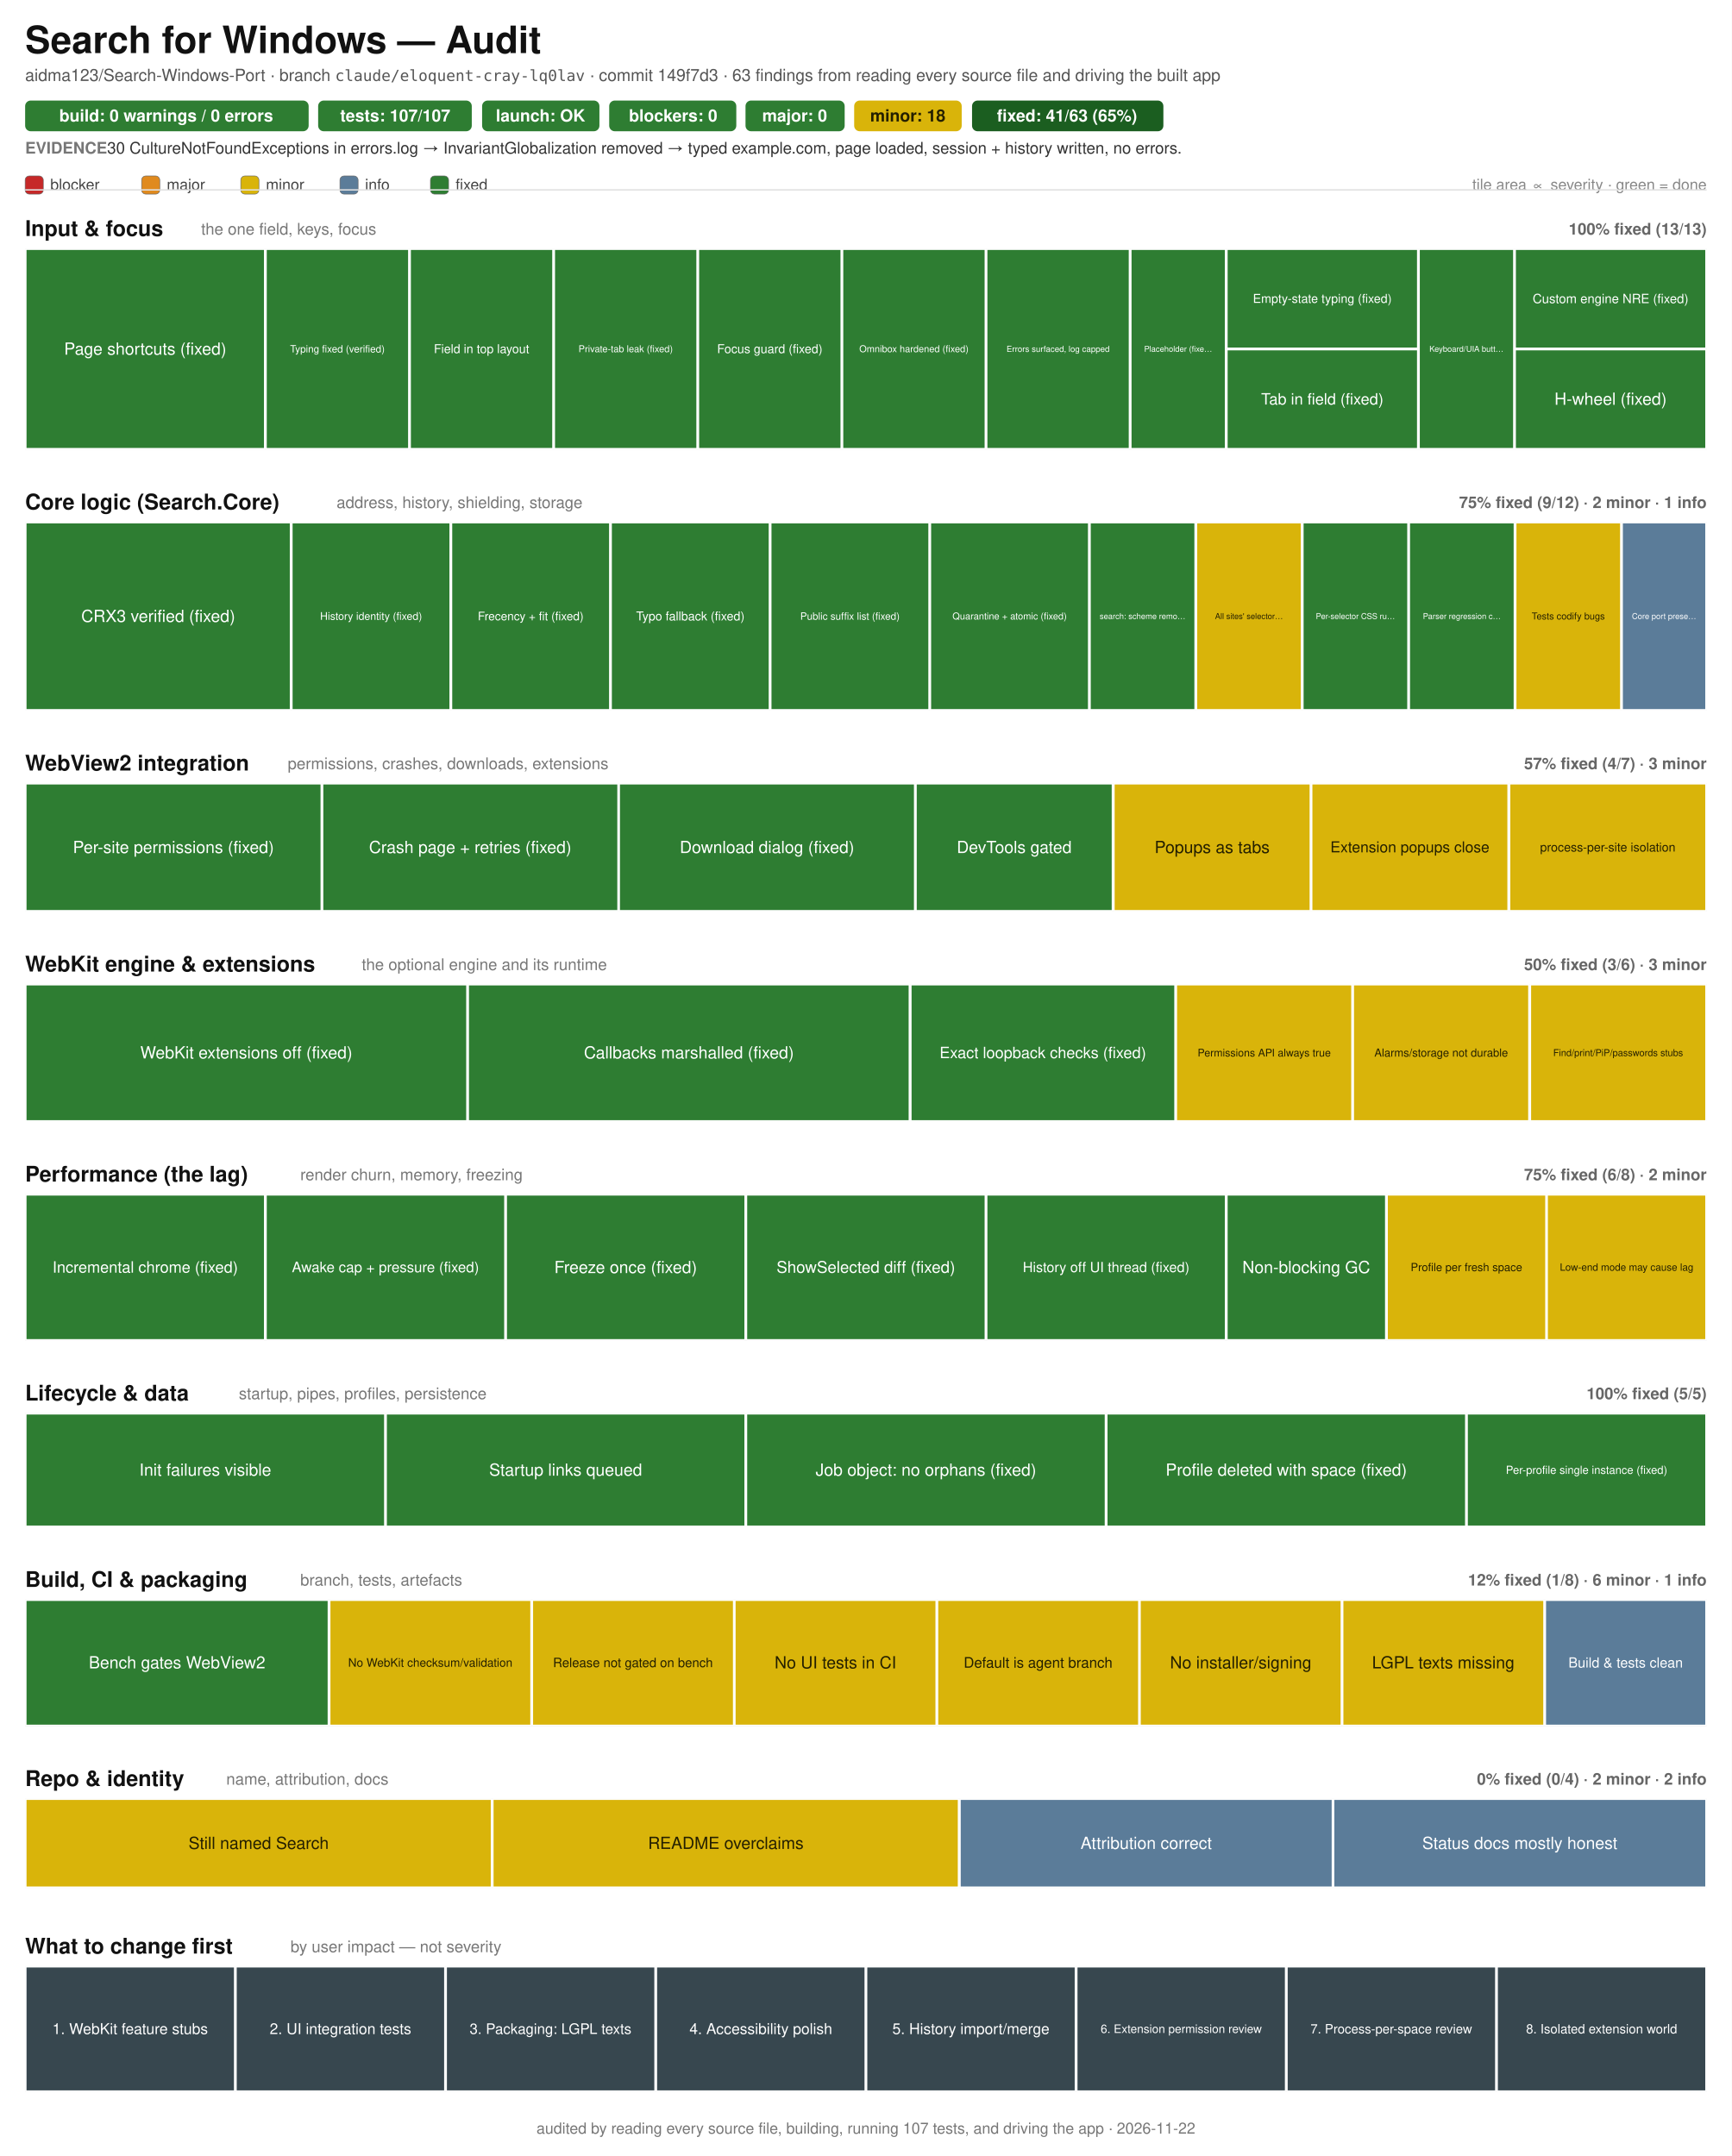
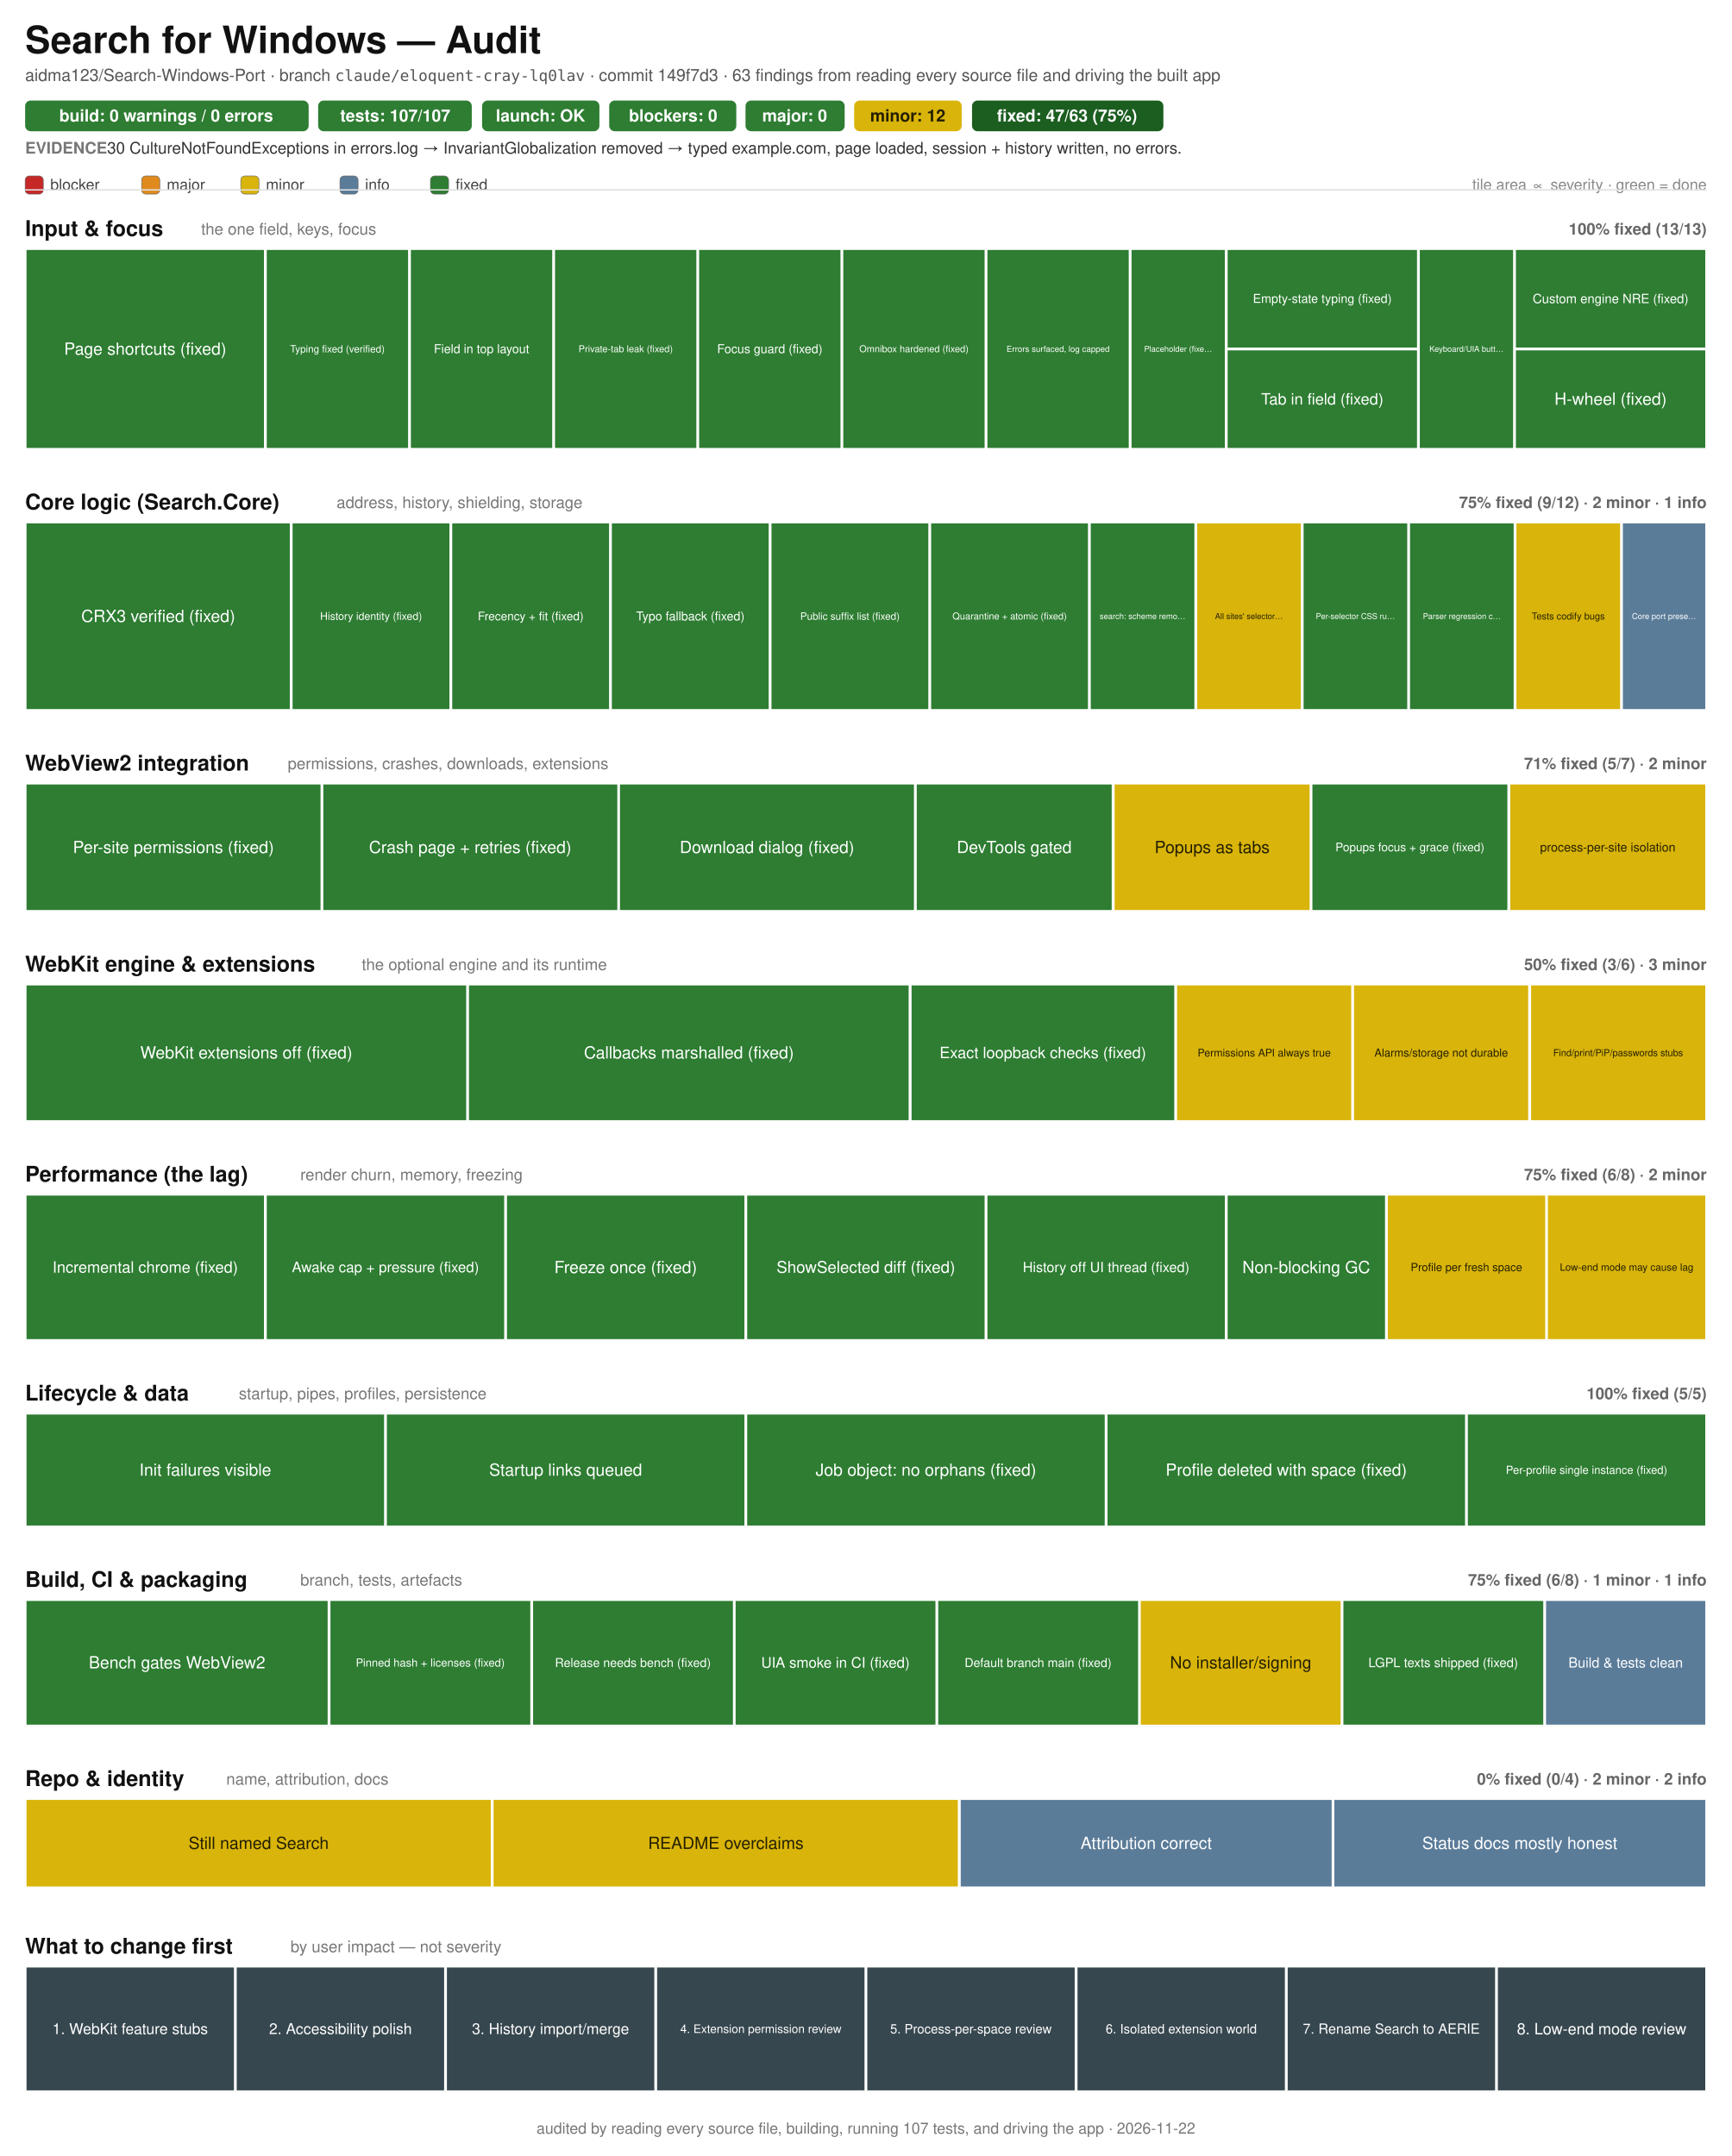
<svg xmlns="http://www.w3.org/2000/svg" width="1240" height="1544" viewBox="0 0 1240 1544" font-family="Segoe UI, Helvetica, Arial, sans-serif">
  <rect width="1240" height="1544" fill="#ffffff" />
  <text x="18" y="38" font-size="27" font-weight="bold" fill="#111">Search for Windows — Audit</text>
  <text x="18" y="58" font-size="12" fill="#555">aidma123/Search-Windows-Port · branch <tspan font-family="Consolas, 'Cascadia Mono', monospace" font-size="11">claude/eloquent-cray-lq0lav</tspan> · commit 149f7d3 · 63 findings from reading every source file and driving the built app</text>
  <rect x="18" y="72" width="203" height="22" rx="4" fill="#2e7d32" />
  <text x="119" y="87" font-size="12" font-weight="bold" fill="#fff" text-anchor="middle">build: 0 warnings / 0 errors</text>
  <rect x="227.8" y="72" width="110" height="22" rx="4" fill="#2e7d32" />
  <text x="283" y="87" font-size="12" font-weight="bold" fill="#fff" text-anchor="middle">tests: 107/107</text>
  <rect x="345.2" y="72" width="84" height="22" rx="4" fill="#2e7d32" />
  <text x="387" y="87" font-size="12" font-weight="bold" fill="#fff" text-anchor="middle">launch: OK</text>
  <rect x="436.2" y="72" width="91" height="22" rx="4" fill="#2e7d32" />
  <text x="482" y="87" font-size="12" font-weight="bold" fill="#fff" text-anchor="middle">blockers: 0</text>
  <rect x="533.8" y="72" width="71" height="22" rx="4" fill="#2e7d32" />
  <text x="569" y="87" font-size="12" font-weight="bold" fill="#ffffff" text-anchor="middle">major: 0</text>
  <rect x="611.6" y="72" width="77" height="22" rx="4" fill="#d9b40a" />
-   <text x="650" y="87" font-size="12" font-weight="bold" fill="#241f00" text-anchor="middle">minor: 18</text>
+   <text x="650" y="87" font-size="12" font-weight="bold" fill="#241f00" text-anchor="middle">minor: 12</text>
  <rect x="696" y="72" width="137" height="22" rx="4" fill="#1b5e20" />
-   <text x="764" y="87" font-size="12" font-weight="bold" fill="#fff" text-anchor="middle">fixed: 41/63 (65%)</text>
+   <text x="764" y="87" font-size="12" font-weight="bold" fill="#fff" text-anchor="middle">fixed: 47/63 (75%)</text>
  <text x="18" y="110" font-size="11.5" fill="#333">
    <tspan font-weight="bold" fill="#777">EVIDENCE  </tspan>30 CultureNotFoundExceptions in errors.log → InvariantGlobalization removed → typed example.com, page loaded, session + history written, no errors.</text>
  <rect x="18" y="126" width="13" height="13" rx="3" fill="#c62828" stroke="#666" stroke-width="0.4" />
  <text x="36" y="136" font-size="11" fill="#444">blocker</text>
  <rect x="101.4" y="126" width="13" height="13" rx="3" fill="#e08a1e" stroke="#666" stroke-width="0.4" />
  <text x="119.4" y="136" font-size="11" fill="#444">major</text>
  <rect x="172.4" y="126" width="13" height="13" rx="3" fill="#d9b40a" stroke="#666" stroke-width="0.4" />
  <text x="190.4" y="136" font-size="11" fill="#444">minor</text>
  <rect x="243.4" y="126" width="13" height="13" rx="3" fill="#5b7c99" stroke="#666" stroke-width="0.4" />
  <text x="261.4" y="136" font-size="11" fill="#444">info</text>
  <rect x="308.2" y="126" width="13" height="13" rx="3" fill="#2e7d32" stroke="#666" stroke-width="0.4" />
  <text x="326.2" y="136" font-size="11" fill="#444">fixed</text>
  <text x="1222" y="136" font-size="11" fill="#888" text-anchor="end">tile area ∝ severity · green = done</text>
  <line x1="18" y1="136" x2="1222" y2="136" stroke="#e0e0e0" />
  <text x="18" y="169" font-size="15.5" font-weight="bold" fill="#111">Input &amp; focus</text>
  <text x="144" y="168" font-size="11.5" fill="#777">the one field, keys, focus</text>
  <text x="1222" y="168" font-size="11.5" font-weight="bold" fill="#666" text-anchor="end">100% fixed (13/13)</text>
  <rect x="18" y="178" width="1204" height="144" fill="#efefef" />
  <rect x="18.5" y="178.5" width="171.0" height="142.8" fill="#2e7d32" stroke="#ffffff" stroke-width="1" />
  <text x="104.0" y="254.0" font-size="12.0" fill="#ffffff" text-anchor="middle">Page shortcuts (fixed)</text>
  <rect x="190.5" y="178.5" width="102.2" height="142.8" fill="#2e7d32" stroke="#ffffff" stroke-width="1" />
  <text x="241.6" y="252.4" font-size="7.2" fill="#ffffff" text-anchor="middle">Typing fixed (verified)</text>
  <rect x="293.7" y="178.5" width="102.2" height="142.8" fill="#2e7d32" stroke="#ffffff" stroke-width="1" />
  <text x="344.8" y="252.9" font-size="8.8" fill="#ffffff" text-anchor="middle">Field in top layout</text>
  <rect x="396.9" y="178.5" width="102.2" height="142.8" fill="#2e7d32" stroke="#ffffff" stroke-width="1" />
  <text x="448.0" y="252.2" font-size="6.8" fill="#ffffff" text-anchor="middle">Private-tab leak (fixed)</text>
  <rect x="500.1" y="178.5" width="102.2" height="142.8" fill="#2e7d32" stroke="#ffffff" stroke-width="1" />
  <text x="551.2" y="252.9" font-size="8.8" fill="#ffffff" text-anchor="middle">Focus guard (fixed)</text>
  <rect x="603.3" y="178.5" width="102.2" height="142.8" fill="#2e7d32" stroke="#ffffff" stroke-width="1" />
  <text x="654.4" y="252.2" font-size="6.8" fill="#ffffff" text-anchor="middle">Omnibox hardened (fixed)</text>
  <rect x="706.5" y="178.5" width="102.2" height="142.8" fill="#2e7d32" stroke="#ffffff" stroke-width="1" />
  <text x="757.6" y="252.0" font-size="6.0" fill="#ffffff" text-anchor="middle">Errors surfaced, log capped</text>
  <rect x="809.7" y="178.5" width="67.8" height="142.8" fill="#2e7d32" stroke="#ffffff" stroke-width="1" />
  <text x="843.6" y="251.9" font-size="5.8" fill="#ffffff" text-anchor="middle">Placeholder (fixe…</text>
  <rect x="878.5" y="178.5" width="136.6" height="70.9" fill="#2e7d32" stroke="#ffffff" stroke-width="1" />
  <text x="946.8" y="216.9" font-size="8.8" fill="#ffffff" text-anchor="middle">Empty-state typing (fixed)</text>
  <rect x="878.5" y="250.4" width="136.6" height="70.9" fill="#2e7d32" stroke="#ffffff" stroke-width="1" />
  <text x="946.8" y="289.7" font-size="11.2" fill="#ffffff" text-anchor="middle">Tab in field (fixed)</text>
  <rect x="1016.1" y="178.5" width="67.8" height="142.8" fill="#2e7d32" stroke="#ffffff" stroke-width="1" />
  <text x="1050.0" y="251.9" font-size="5.8" fill="#ffffff" text-anchor="middle">Keyboard/UIA butt…</text>
  <rect x="1084.9" y="178.5" width="136.6" height="70.9" fill="#2e7d32" stroke="#ffffff" stroke-width="1" />
  <text x="1153.2" y="217.1" font-size="9.2" fill="#ffffff" text-anchor="middle">Custom engine NRE (fixed)</text>
  <rect x="1084.9" y="250.4" width="136.6" height="70.9" fill="#2e7d32" stroke="#ffffff" stroke-width="1" />
  <text x="1153.2" y="289.9" font-size="12.0" fill="#ffffff" text-anchor="middle">H-wheel (fixed)</text>
  <text x="18" y="364.822" font-size="15.5" font-weight="bold" fill="#111">Core logic (Search.Core)</text>
  <text x="241" y="363.822" font-size="11.5" fill="#777">address, history, shielding, storage</text>
  <text x="1222" y="363.822" font-size="11.5" font-weight="bold" fill="#666" text-anchor="end">75% fixed (9/12) · 2 minor · 1 info</text>
  <rect x="18" y="373.822" width="1204" height="135" fill="#efefef" />
  <rect x="18.5" y="374.3" width="189.5" height="134.0" fill="#2e7d32" stroke="#ffffff" stroke-width="1" />
  <text x="113.3" y="445.4" font-size="12.0" fill="#ffffff" text-anchor="middle">CRX3 verified (fixed)</text>
  <rect x="209.0" y="374.3" width="113.3" height="134.0" fill="#2e7d32" stroke="#ffffff" stroke-width="1" />
  <text x="265.7" y="443.9" font-size="7.6" fill="#ffffff" text-anchor="middle">History identity (fixed)</text>
  <rect x="323.3" y="374.3" width="113.3" height="134.0" fill="#2e7d32" stroke="#ffffff" stroke-width="1" />
  <text x="380.0" y="444.2" font-size="8.4" fill="#ffffff" text-anchor="middle">Frecency + fit (fixed)</text>
  <rect x="437.6" y="374.3" width="113.3" height="134.0" fill="#2e7d32" stroke="#ffffff" stroke-width="1" />
  <text x="494.3" y="444.3" font-size="8.8" fill="#ffffff" text-anchor="middle">Typo fallback (fixed)</text>
  <rect x="551.9" y="374.3" width="113.3" height="134.0" fill="#2e7d32" stroke="#ffffff" stroke-width="1" />
  <text x="608.6" y="443.8" font-size="7.2" fill="#ffffff" text-anchor="middle">Public suffix list (fixed)</text>
  <rect x="666.2" y="374.3" width="113.3" height="134.0" fill="#2e7d32" stroke="#ffffff" stroke-width="1" />
  <text x="722.9" y="443.6" font-size="6.8" fill="#ffffff" text-anchor="middle">Quarantine + atomic (fixed)</text>
  <rect x="780.5" y="374.3" width="75.2" height="134.0" fill="#2e7d32" stroke="#ffffff" stroke-width="1" />
  <text x="818.1" y="443.3" font-size="5.8" fill="#ffffff" text-anchor="middle">search: scheme remo…</text>
  <rect x="856.7" y="374.3" width="75.2" height="134.0" fill="#d9b40a" stroke="#ffffff" stroke-width="1" />
  <text x="894.3" y="443.3" font-size="5.8" fill="#241f00" text-anchor="middle">All sites' selector…</text>
  <rect x="932.9" y="374.3" width="75.2" height="134.0" fill="#2e7d32" stroke="#ffffff" stroke-width="1" />
  <text x="970.5" y="443.3" font-size="5.8" fill="#ffffff" text-anchor="middle">Per-selector CSS ru…</text>
  <rect x="1009.1" y="374.3" width="75.2" height="134.0" fill="#2e7d32" stroke="#ffffff" stroke-width="1" />
  <text x="1046.7" y="443.3" font-size="5.8" fill="#ffffff" text-anchor="middle">Parser regression c…</text>
  <rect x="1085.3" y="374.3" width="75.2" height="134.0" fill="#d9b40a" stroke="#ffffff" stroke-width="1" />
  <text x="1122.9" y="443.6" font-size="6.8" fill="#241f00" text-anchor="middle">Tests codify bugs</text>
  <rect x="1161.5" y="374.3" width="60.0" height="134.0" fill="#5b7c99" stroke="#ffffff" stroke-width="1" />
  <text x="1191.5" y="443.3" font-size="5.8" fill="#ffffff" text-anchor="middle">Core port prese…</text>
  <text x="18" y="551.815" font-size="15.5" font-weight="bold" fill="#111">WebView2 integration</text>
  <text x="206" y="550.815" font-size="11.5" fill="#777">permissions, crashes, downloads, extensions</text>
-   <text x="1222" y="550.815" font-size="11.5" font-weight="bold" fill="#666" text-anchor="end">57% fixed (4/7) · 3 minor</text>
+   <text x="1222" y="550.815" font-size="11.5" font-weight="bold" fill="#666" text-anchor="end">71% fixed (5/7) · 2 minor</text>
  <rect x="18" y="560.815" width="1204" height="92" fill="#efefef" />
  <rect x="18.5" y="561.3" width="211.5" height="90.9" fill="#2e7d32" stroke="#ffffff" stroke-width="1" />
  <text x="124.2" y="610.9" font-size="12.0" fill="#ffffff" text-anchor="middle">Per-site permissions (fixed)</text>
  <rect x="231.0" y="561.3" width="211.5" height="90.9" fill="#2e7d32" stroke="#ffffff" stroke-width="1" />
  <text x="336.7" y="610.9" font-size="12.0" fill="#ffffff" text-anchor="middle">Crash page + retries (fixed)</text>
  <rect x="443.4" y="561.3" width="211.5" height="90.9" fill="#2e7d32" stroke="#ffffff" stroke-width="1" />
  <text x="549.2" y="610.9" font-size="12.0" fill="#ffffff" text-anchor="middle">Download dialog (fixed)</text>
  <rect x="655.9" y="561.3" width="140.6" height="90.9" fill="#2e7d32" stroke="#ffffff" stroke-width="1" />
  <text x="726.2" y="610.9" font-size="12.0" fill="#ffffff" text-anchor="middle">DevTools gated</text>
  <rect x="797.6" y="561.3" width="140.6" height="90.9" fill="#d9b40a" stroke="#ffffff" stroke-width="1" />
  <text x="867.9" y="610.9" font-size="12.0" fill="#241f00" text-anchor="middle">Popups as tabs</text>
-   <rect x="939.2" y="561.3" width="140.6" height="90.9" fill="#d9b40a" stroke="#ffffff" stroke-width="1" />
-   <text x="1009.5" y="610.4" font-size="10.8" fill="#241f00" text-anchor="middle">Extension popups close</text>
+   <rect x="939.2" y="561.3" width="140.6" height="90.9" fill="#2e7d32" stroke="#ffffff" stroke-width="1" />
+   <text x="1009.5" y="609.6" font-size="8.4" fill="#ffffff" text-anchor="middle">Popups focus + grace (fixed)</text>
  <rect x="1080.9" y="561.3" width="140.6" height="90.9" fill="#d9b40a" stroke="#ffffff" stroke-width="1" />
  <text x="1151.2" y="609.8" font-size="8.8" fill="#241f00" text-anchor="middle">process-per-site isolation</text>
  <text x="18" y="695.729" font-size="15.5" font-weight="bold" fill="#111">WebKit engine &amp; extensions</text>
  <text x="259" y="694.729" font-size="11.5" fill="#777">the optional engine and its runtime</text>
  <text x="1222" y="694.729" font-size="11.5" font-weight="bold" fill="#666" text-anchor="end">50% fixed (3/6) · 3 minor</text>
  <rect x="18" y="704.729" width="1204" height="98" fill="#efefef" />
  <rect x="18.5" y="705.2" width="315.8" height="97.5" fill="#2e7d32" stroke="#ffffff" stroke-width="1" />
  <text x="176.4" y="758.0" font-size="12.0" fill="#ffffff" text-anchor="middle">WebKit extensions off (fixed)</text>
  <rect x="335.3" y="705.2" width="315.8" height="97.5" fill="#2e7d32" stroke="#ffffff" stroke-width="1" />
  <text x="493.3" y="758.0" font-size="12.0" fill="#ffffff" text-anchor="middle">Callbacks marshalled (fixed)</text>
  <rect x="652.2" y="705.2" width="189.1" height="97.5" fill="#2e7d32" stroke="#ffffff" stroke-width="1" />
  <text x="746.7" y="757.8" font-size="11.2" fill="#ffffff" text-anchor="middle">Exact loopback checks (fixed)</text>
  <rect x="842.3" y="705.2" width="125.7" height="97.5" fill="#d9b40a" stroke="#ffffff" stroke-width="1" />
  <text x="905.2" y="756.6" font-size="7.6" fill="#241f00" text-anchor="middle">Permissions API always true</text>
  <rect x="969.0" y="705.2" width="125.7" height="97.5" fill="#d9b40a" stroke="#ffffff" stroke-width="1" />
  <text x="1031.9" y="756.7" font-size="8.0" fill="#241f00" text-anchor="middle">Alarms/storage not durable</text>
  <rect x="1095.8" y="705.2" width="125.7" height="97.5" fill="#d9b40a" stroke="#ffffff" stroke-width="1" />
  <text x="1158.6" y="756.3" font-size="6.8" fill="#241f00" text-anchor="middle">Find/print/PiP/passwords stubs</text>
  <text x="18" y="846.205" font-size="15.5" font-weight="bold" fill="#111">Performance (the lag)</text>
  <text x="215" y="845.205" font-size="11.5" fill="#777">render churn, memory, freezing</text>
  <text x="1222" y="845.205" font-size="11.5" font-weight="bold" fill="#666" text-anchor="end">75% fixed (6/8) · 2 minor</text>
  <rect x="18" y="855.205" width="1204" height="105" fill="#efefef" />
  <rect x="18.5" y="855.7" width="171.0" height="103.8" fill="#2e7d32" stroke="#ffffff" stroke-width="1" />
  <text x="104.0" y="911.4" font-size="11.2" fill="#ffffff" text-anchor="middle">Incremental chrome (fixed)</text>
  <rect x="190.5" y="855.7" width="171.0" height="103.8" fill="#2e7d32" stroke="#ffffff" stroke-width="1" />
  <text x="276.0" y="911.1" font-size="10.4" fill="#ffffff" text-anchor="middle">Awake cap + pressure (fixed)</text>
  <rect x="362.5" y="855.7" width="171.0" height="103.8" fill="#2e7d32" stroke="#ffffff" stroke-width="1" />
  <text x="448.0" y="911.7" font-size="12.0" fill="#ffffff" text-anchor="middle">Freeze once (fixed)</text>
  <rect x="534.5" y="855.7" width="171.0" height="103.8" fill="#2e7d32" stroke="#ffffff" stroke-width="1" />
  <text x="620.0" y="911.5" font-size="11.6" fill="#ffffff" text-anchor="middle">ShowSelected diff (fixed)</text>
  <rect x="706.5" y="855.7" width="171.0" height="103.8" fill="#2e7d32" stroke="#ffffff" stroke-width="1" />
  <text x="792.0" y="911.0" font-size="10.0" fill="#ffffff" text-anchor="middle">History off UI thread (fixed)</text>
  <rect x="878.5" y="855.7" width="113.7" height="103.8" fill="#2e7d32" stroke="#ffffff" stroke-width="1" />
  <text x="935.3" y="911.7" font-size="12.0" fill="#ffffff" text-anchor="middle">Non-blocking GC</text>
  <rect x="993.2" y="855.7" width="113.7" height="103.8" fill="#d9b40a" stroke="#ffffff" stroke-width="1" />
  <text x="1050.0" y="910.3" font-size="8.0" fill="#241f00" text-anchor="middle">Profile per fresh space</text>
  <rect x="1107.8" y="855.7" width="113.7" height="103.8" fill="#d9b40a" stroke="#ffffff" stroke-width="1" />
  <text x="1164.7" y="910.0" font-size="7.2" fill="#241f00" text-anchor="middle">Low-end mode may cause lag</text>
  <text x="18" y="1002.986" font-size="15.5" font-weight="bold" fill="#111">Lifecycle &amp; data</text>
  <text x="171" y="1001.986" font-size="11.5" fill="#777">startup, pipes, profiles, persistence</text>
  <text x="1222" y="1001.986" font-size="11.5" font-weight="bold" fill="#666" text-anchor="end">100% fixed (5/5)</text>
  <rect x="18" y="1011.986" width="1204" height="81" fill="#efefef" />
  <rect x="18.5" y="1012.5" width="257.0" height="80.5" fill="#2e7d32" stroke="#ffffff" stroke-width="1" />
  <text x="147.0" y="1056.8" font-size="12.0" fill="#ffffff" text-anchor="middle">Init failures visible</text>
  <rect x="276.5" y="1012.5" width="257.0" height="80.5" fill="#2e7d32" stroke="#ffffff" stroke-width="1" />
  <text x="405.0" y="1056.8" font-size="12.0" fill="#ffffff" text-anchor="middle">Startup links queued</text>
  <rect x="534.5" y="1012.5" width="257.0" height="80.5" fill="#2e7d32" stroke="#ffffff" stroke-width="1" />
  <text x="663.0" y="1056.8" font-size="12.0" fill="#ffffff" text-anchor="middle">Job object: no orphans (fixed)</text>
  <rect x="792.5" y="1012.5" width="257.0" height="80.5" fill="#2e7d32" stroke="#ffffff" stroke-width="1" />
  <text x="921.0" y="1056.8" font-size="12.0" fill="#ffffff" text-anchor="middle">Profile deleted with space (fixed)</text>
  <rect x="1050.5" y="1012.5" width="171.0" height="80.5" fill="#2e7d32" stroke="#ffffff" stroke-width="1" />
  <text x="1136.0" y="1055.5" font-size="8.0" fill="#ffffff" text-anchor="middle">Per-profile single instance (fixed)</text>
  <text x="18" y="1136.475" font-size="15.5" font-weight="bold" fill="#111">Build, CI &amp; packaging</text>
  <text x="215" y="1135.475" font-size="11.5" fill="#777">branch, tests, artefacts</text>
-   <text x="1222" y="1135.475" font-size="11.5" font-weight="bold" fill="#666" text-anchor="end">12% fixed (1/8) · 6 minor · 1 info</text>
+   <text x="1222" y="1135.475" font-size="11.5" font-weight="bold" fill="#666" text-anchor="end">75% fixed (6/8) · 1 minor · 1 info</text>
  <rect x="18" y="1145.475" width="1204" height="91" fill="#efefef" />
  <rect x="18.5" y="1146.0" width="216.6" height="89.6" fill="#2e7d32" stroke="#ffffff" stroke-width="1" />
  <text x="126.8" y="1194.8" font-size="12.0" fill="#ffffff" text-anchor="middle">Bench gates WebView2</text>
-   <rect x="236.1" y="1146.0" width="144.1" height="89.6" fill="#d9b40a" stroke="#ffffff" stroke-width="1" />
-   <text x="308.1" y="1193.6" font-size="8.4" fill="#241f00" text-anchor="middle">No WebKit checksum/validation</text>
-   <rect x="381.2" y="1146.0" width="144.1" height="89.6" fill="#d9b40a" stroke="#ffffff" stroke-width="1" />
-   <text x="453.2" y="1193.9" font-size="9.2" fill="#241f00" text-anchor="middle">Release not gated on bench</text>
-   <rect x="526.2" y="1146.0" width="144.1" height="89.6" fill="#d9b40a" stroke="#ffffff" stroke-width="1" />
-   <text x="598.2" y="1194.8" font-size="12.0" fill="#241f00" text-anchor="middle">No UI tests in CI</text>
-   <rect x="671.3" y="1146.0" width="144.1" height="89.6" fill="#d9b40a" stroke="#ffffff" stroke-width="1" />
-   <text x="743.3" y="1194.3" font-size="10.4" fill="#241f00" text-anchor="middle">Default is agent branch</text>
+   <rect x="236.1" y="1146.0" width="144.1" height="89.6" fill="#2e7d32" stroke="#ffffff" stroke-width="1" />
+   <text x="308.1" y="1193.5" font-size="8.0" fill="#ffffff" text-anchor="middle">Pinned hash + licenses (fixed)</text>
+   <rect x="381.2" y="1146.0" width="144.1" height="89.6" fill="#2e7d32" stroke="#ffffff" stroke-width="1" />
+   <text x="453.2" y="1193.8" font-size="8.8" fill="#ffffff" text-anchor="middle">Release needs bench (fixed)</text>
+   <rect x="526.2" y="1146.0" width="144.1" height="89.6" fill="#2e7d32" stroke="#ffffff" stroke-width="1" />
+   <text x="598.2" y="1194.3" font-size="10.4" fill="#ffffff" text-anchor="middle">UIA smoke in CI (fixed)</text>
+   <rect x="671.3" y="1146.0" width="144.1" height="89.6" fill="#2e7d32" stroke="#ffffff" stroke-width="1" />
+   <text x="743.3" y="1193.8" font-size="8.8" fill="#ffffff" text-anchor="middle">Default branch main (fixed)</text>
  <rect x="816.3" y="1146.0" width="144.1" height="89.6" fill="#d9b40a" stroke="#ffffff" stroke-width="1" />
  <text x="888.4" y="1194.8" font-size="12.0" fill="#241f00" text-anchor="middle">No installer/signing</text>
-   <rect x="961.4" y="1146.0" width="144.1" height="89.6" fill="#d9b40a" stroke="#ffffff" stroke-width="1" />
-   <text x="1033.4" y="1194.8" font-size="12.0" fill="#241f00" text-anchor="middle">LGPL texts missing</text>
+   <rect x="961.4" y="1146.0" width="144.1" height="89.6" fill="#2e7d32" stroke="#ffffff" stroke-width="1" />
+   <text x="1033.4" y="1193.9" font-size="9.2" fill="#ffffff" text-anchor="middle">LGPL texts shipped (fixed)</text>
  <rect x="1106.5" y="1146.0" width="115.0" height="89.6" fill="#5b7c99" stroke="#ffffff" stroke-width="1" />
  <text x="1164.0" y="1194.2" font-size="10.0" fill="#ffffff" text-anchor="middle">Build &amp; tests clean</text>
  <text x="18" y="1279.043" font-size="15.5" font-weight="bold" fill="#111">Repo &amp; identity</text>
  <text x="162" y="1278.043" font-size="11.5" fill="#777">name, attribution, docs</text>
  <text x="1222" y="1278.043" font-size="11.5" font-weight="bold" fill="#666" text-anchor="end">0% fixed (0/4) · 2 minor · 2 info</text>
  <rect x="18" y="1288.043" width="1204" height="64" fill="#efefef" />
  <rect x="18.5" y="1288.5" width="333.4" height="63.0" fill="#d9b40a" stroke="#ffffff" stroke-width="1" />
  <text x="185.2" y="1324.1" font-size="12.0" fill="#241f00" text-anchor="middle">Still named Search</text>
  <rect x="352.9" y="1288.5" width="333.4" height="63.0" fill="#d9b40a" stroke="#ffffff" stroke-width="1" />
  <text x="519.7" y="1324.1" font-size="12.0" fill="#241f00" text-anchor="middle">README overclaims</text>
  <rect x="687.4" y="1288.5" width="266.6" height="63.0" fill="#5b7c99" stroke="#ffffff" stroke-width="1" />
  <text x="820.7" y="1324.1" font-size="12.0" fill="#ffffff" text-anchor="middle">Attribution correct</text>
  <rect x="954.9" y="1288.5" width="266.6" height="63.0" fill="#5b7c99" stroke="#ffffff" stroke-width="1" />
  <text x="1088.2" y="1324.1" font-size="12.0" fill="#ffffff" text-anchor="middle">Status docs mostly honest</text>
  <text x="18" y="1399.043" font-size="15.5" font-weight="bold" fill="#111">What to change first</text>
  <text x="208" y="1398.043" font-size="11.5" fill="#777">by user impact — not severity</text>
  <rect x="18" y="1408.043" width="1204" height="90" fill="#ececec" />
  <rect x="18.5" y="1408.5" width="149.5" height="89.0" fill="#37474f" stroke="#ffffff" stroke-width="1" />
  <text x="93.2" y="1456.7" font-size="10.8" fill="#ffffff" text-anchor="middle">1. WebKit feature stubs</text>
  <rect x="169.0" y="1408.5" width="149.5" height="89.0" fill="#37474f" stroke="#ffffff" stroke-width="1" />
-   <text x="243.8" y="1456.7" font-size="10.8" fill="#ffffff" text-anchor="middle">2. UI integration tests</text>
+   <text x="243.8" y="1456.7" font-size="10.8" fill="#ffffff" text-anchor="middle">2. Accessibility polish</text>
  <rect x="319.5" y="1408.5" width="149.5" height="89.0" fill="#37474f" stroke="#ffffff" stroke-width="1" />
-   <text x="394.2" y="1456.6" font-size="10.4" fill="#ffffff" text-anchor="middle">3. Packaging: LGPL texts</text>
+   <text x="394.2" y="1456.7" font-size="10.8" fill="#ffffff" text-anchor="middle">3. History import/merge</text>
  <rect x="470.0" y="1408.5" width="149.5" height="89.0" fill="#37474f" stroke="#ffffff" stroke-width="1" />
-   <text x="544.8" y="1456.7" font-size="10.8" fill="#ffffff" text-anchor="middle">4. Accessibility polish</text>
+   <text x="544.8" y="1455.9" font-size="8.4" fill="#ffffff" text-anchor="middle">4. Extension permission review</text>
  <rect x="620.5" y="1408.5" width="149.5" height="89.0" fill="#37474f" stroke="#ffffff" stroke-width="1" />
-   <text x="695.2" y="1456.7" font-size="10.8" fill="#ffffff" text-anchor="middle">5. History import/merge</text>
+   <text x="695.2" y="1456.2" font-size="9.2" fill="#ffffff" text-anchor="middle">5. Process-per-space review</text>
  <rect x="771.0" y="1408.5" width="149.5" height="89.0" fill="#37474f" stroke="#ffffff" stroke-width="1" />
-   <text x="845.8" y="1455.9" font-size="8.4" fill="#ffffff" text-anchor="middle">6. Extension permission review</text>
+   <text x="845.8" y="1456.2" font-size="9.2" fill="#ffffff" text-anchor="middle">6. Isolated extension world</text>
  <rect x="921.5" y="1408.5" width="149.5" height="89.0" fill="#37474f" stroke="#ffffff" stroke-width="1" />
-   <text x="996.2" y="1456.2" font-size="9.2" fill="#ffffff" text-anchor="middle">7. Process-per-space review</text>
+   <text x="996.2" y="1456.4" font-size="10.0" fill="#ffffff" text-anchor="middle">7. Rename Search to AERIE</text>
  <rect x="1072.0" y="1408.5" width="149.5" height="89.0" fill="#37474f" stroke="#ffffff" stroke-width="1" />
-   <text x="1146.8" y="1456.2" font-size="9.2" fill="#ffffff" text-anchor="middle">8. Isolated extension world</text>
+   <text x="1146.8" y="1456.9" font-size="11.2" fill="#ffffff" text-anchor="middle">8. Low-end mode review</text>
  <text x="620.0" y="1528" font-size="11" fill="#777" text-anchor="middle">audited by reading every source file, building, running 107 tests, and driving the app · 2026-11-22</text>
</svg>
